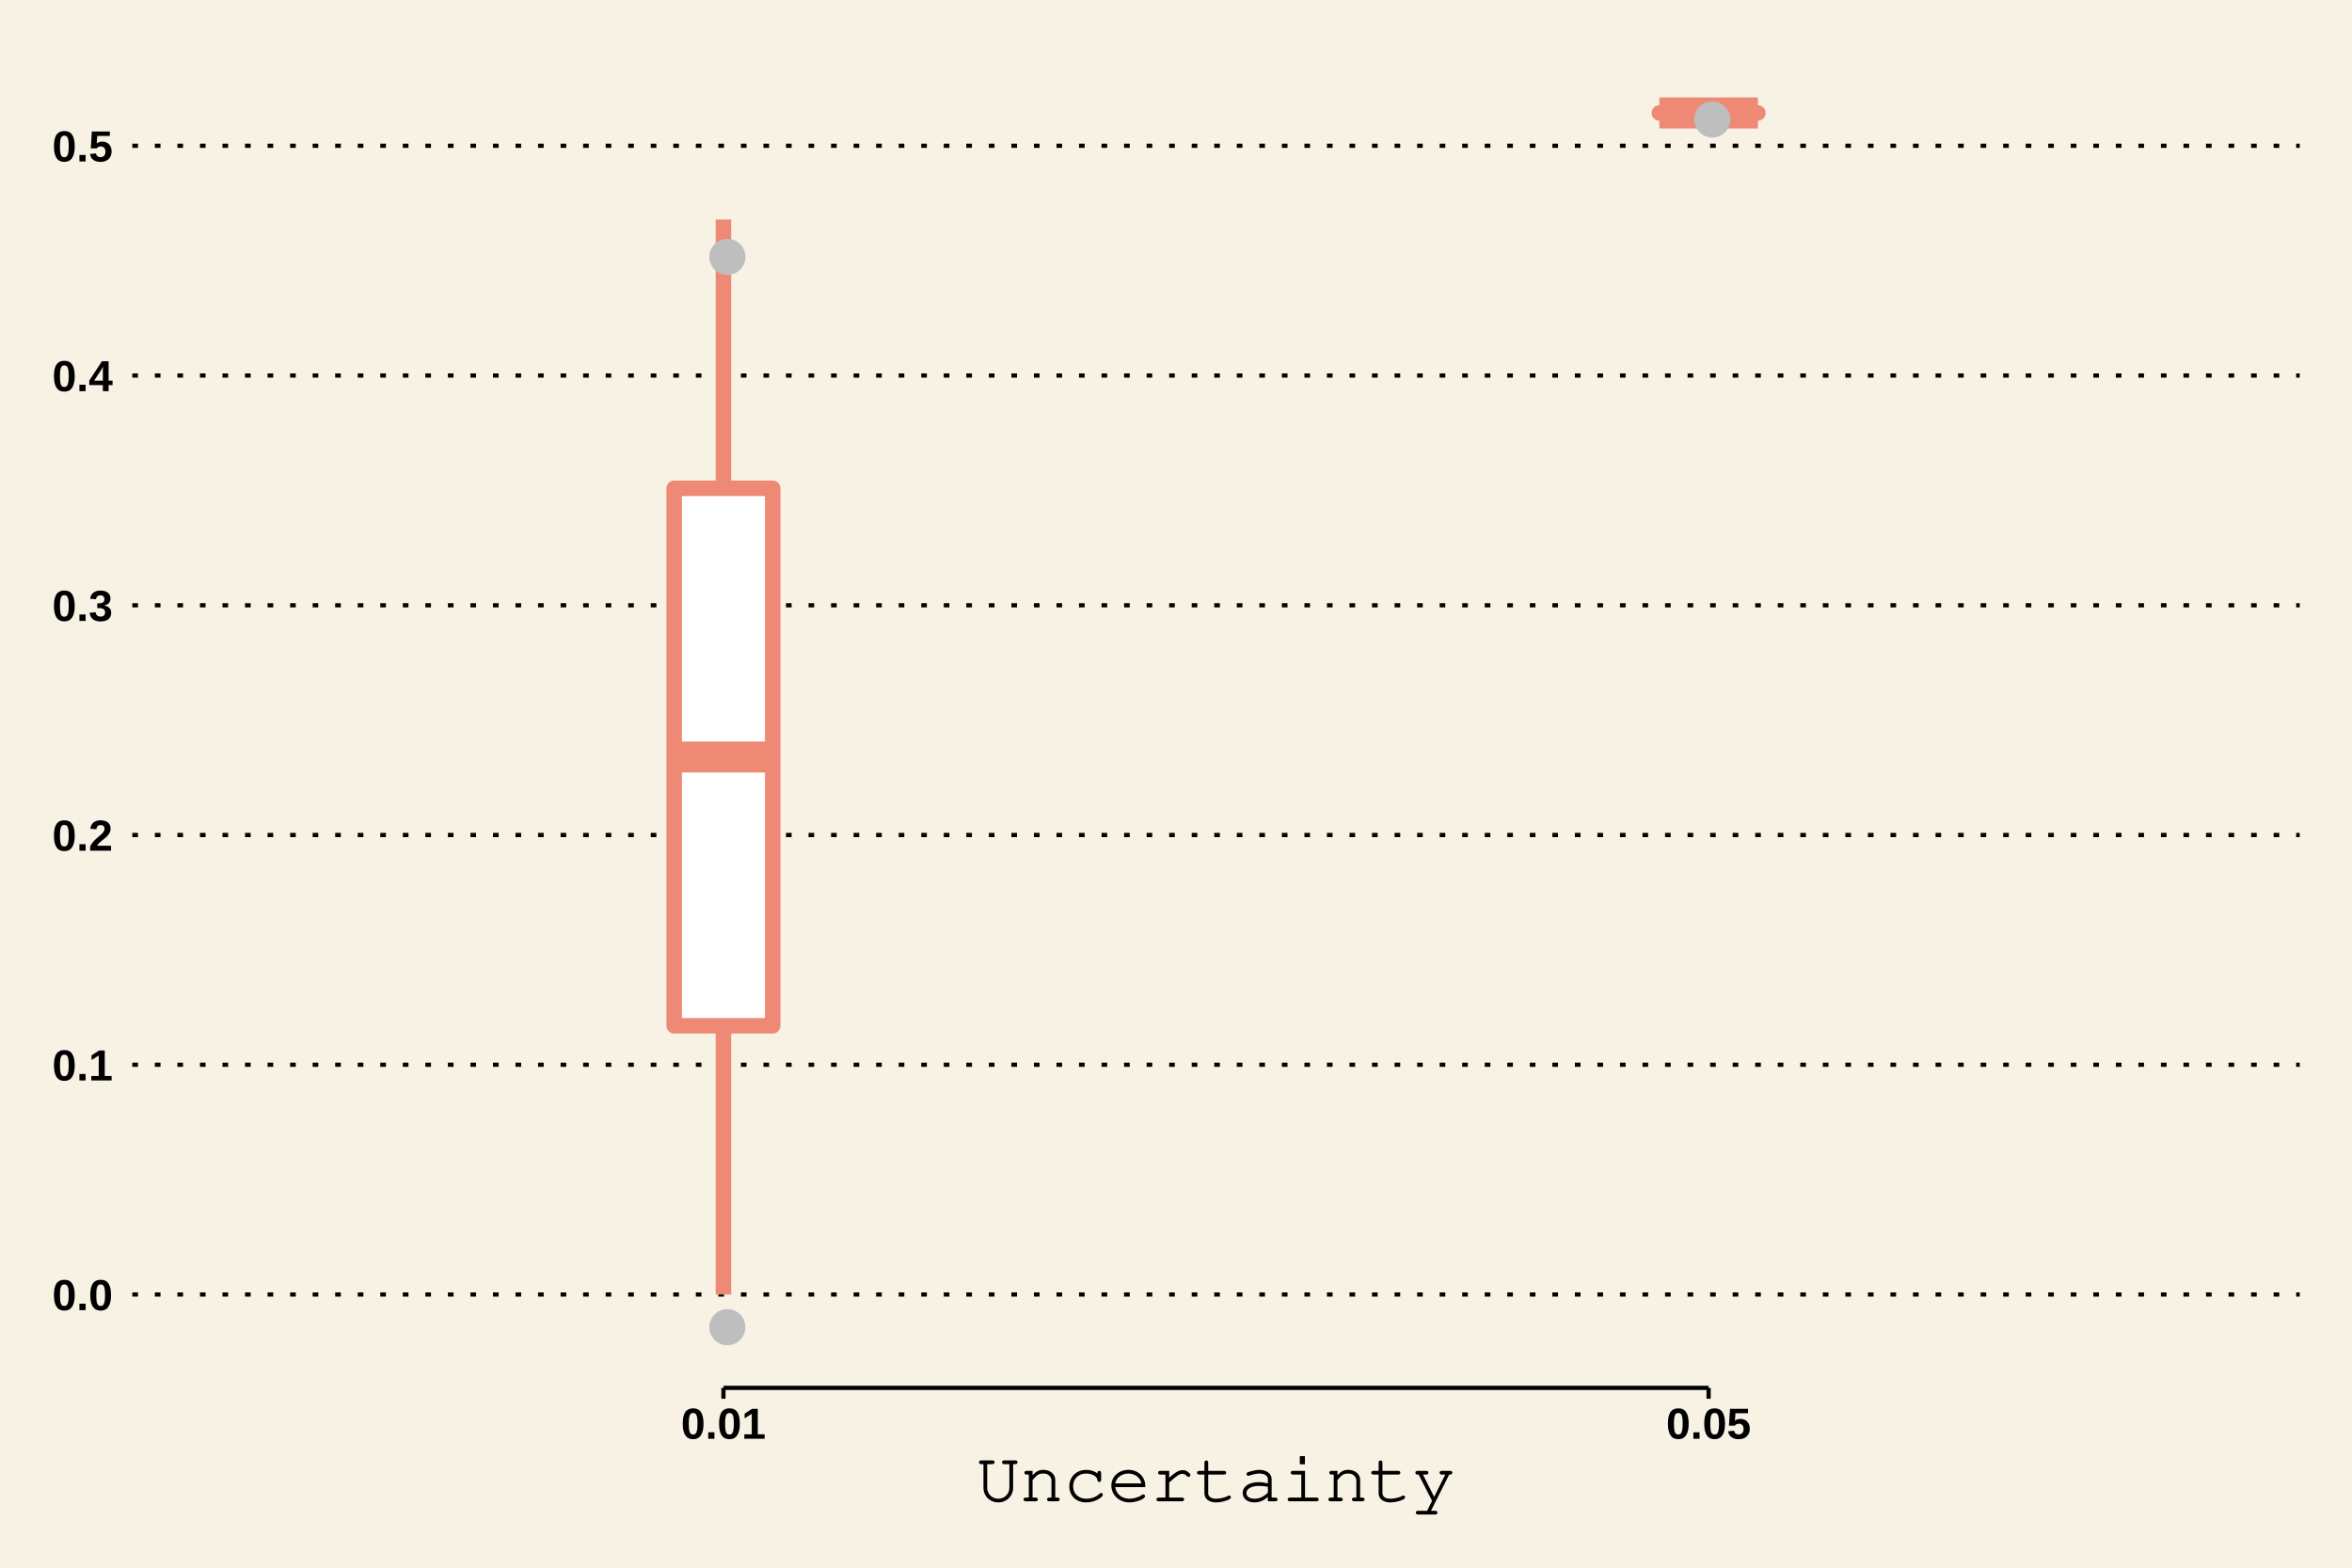
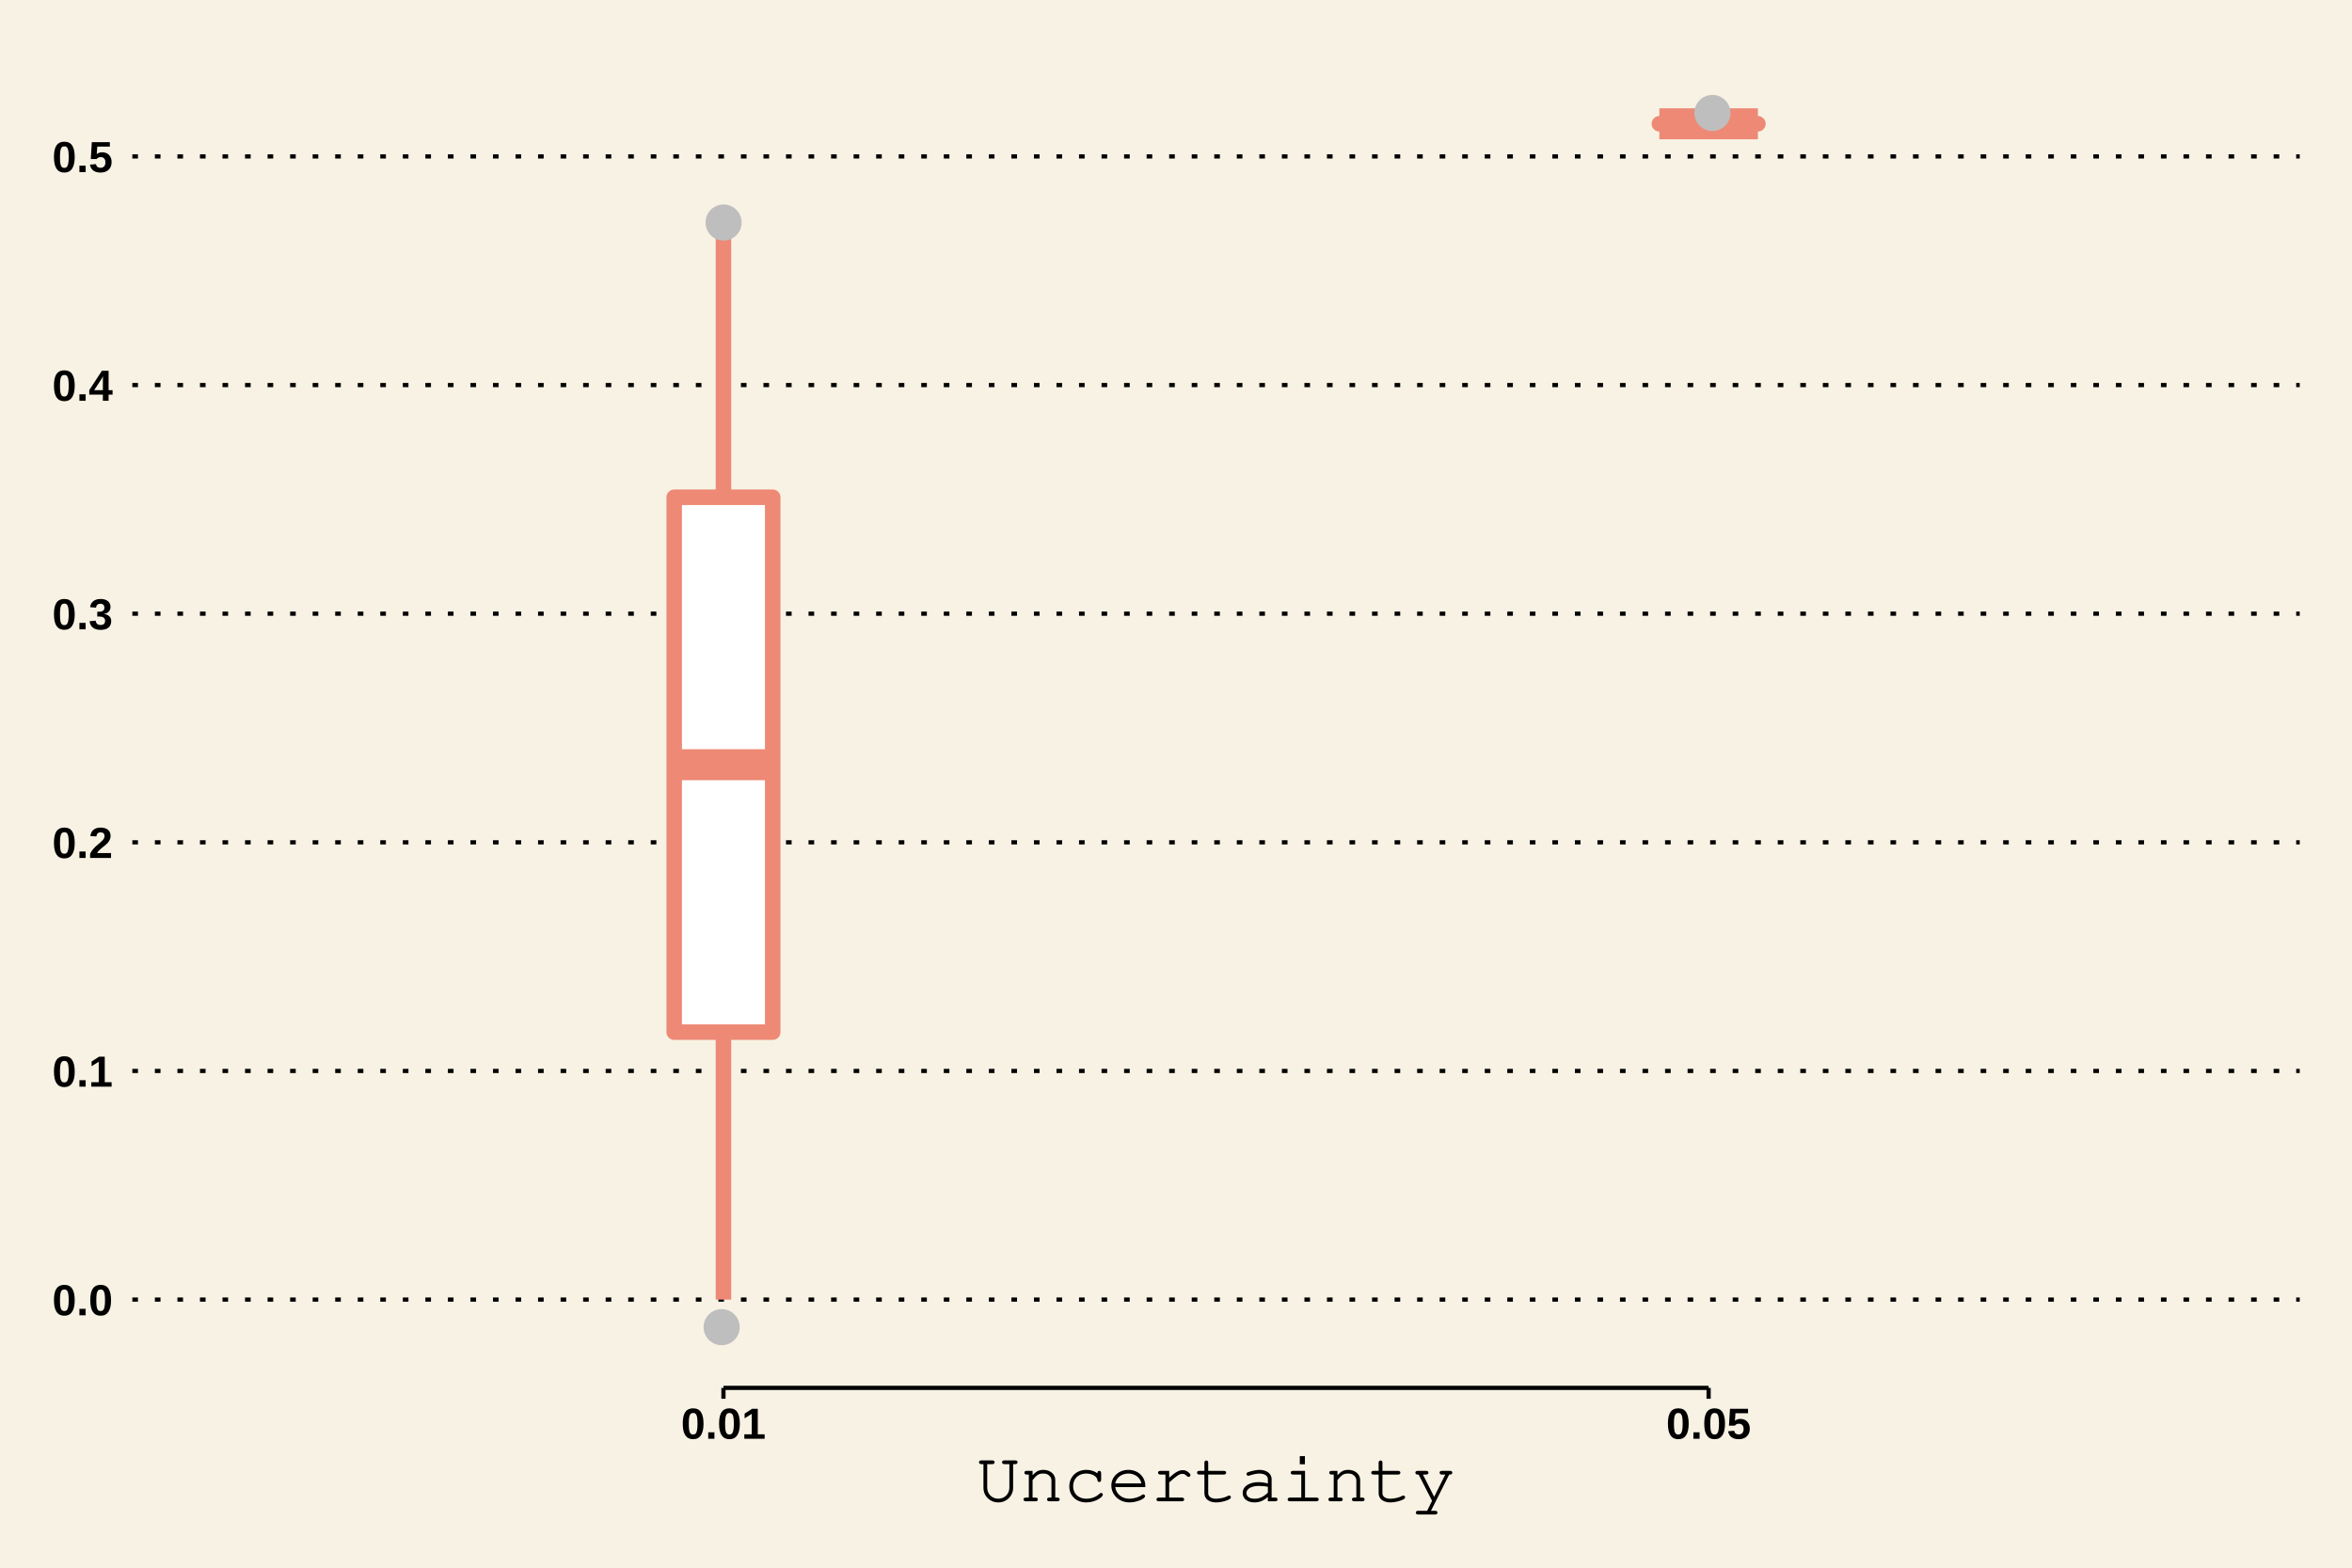
<svg xmlns="http://www.w3.org/2000/svg" class="svglite" width="648.00pt" height="432.00pt" viewBox="0 0 648.00 432.00">
  <defs>
    <style type="text/css">
    .svglite line, .svglite polyline, .svglite polygon, .svglite path, .svglite rect, .svglite circle {
      fill: none;
      stroke: #000000;
      stroke-linecap: round;
      stroke-linejoin: round;
      stroke-miterlimit: 10.00;
    }
  </style>
  </defs>
  <rect width="100%" height="100%" style="stroke: none; fill: #F8F2E4;" />
  <defs>
    <clipPath id="cpMC4wMHw2NDguMDB8MC4wMHw0MzIuMDA=">
      <rect x="0.00" y="0.00" width="648.00" height="432.00" />
    </clipPath>
  </defs>
  <g clip-path="url(#cpMC4wMHw2NDguMDB8MC4wMHw0MzIuMDA=)">
    <rect x="0.00" y="0" width="648.00" height="432.00" style="stroke-width: 1.16; stroke: none; fill: #F8F2E4;" />
  </g>
  <defs>
    <clipPath id="cpMzYuNDZ8NjMzLjYwfDE0LjQwfDM4Mi40NQ==">
      <rect x="36.46" y="14.40" width="597.14" height="368.05" />
    </clipPath>
  </defs>
  <g clip-path="url(#cpMzYuNDZ8NjMzLjYwfDE0LjQwfDM4Mi40NQ==)">
    <rect x="36.46" y="14.40" width="597.14" height="368.05" style="stroke-width: 1.16; stroke: none; fill: #F8F2E4;" />
-     <polyline points="36.46,356.72 633.60,356.72 " style="stroke-width: 1.16; stroke-dasharray: 1.55,4.66; stroke-linecap: butt;" />
-     <polyline points="36.46,293.41 633.60,293.41 " style="stroke-width: 1.16; stroke-dasharray: 1.55,4.66; stroke-linecap: butt;" />
-     <polyline points="36.46,230.10 633.60,230.10 " style="stroke-width: 1.16; stroke-dasharray: 1.55,4.66; stroke-linecap: butt;" />
-     <polyline points="36.46,166.79 633.60,166.79 " style="stroke-width: 1.16; stroke-dasharray: 1.55,4.66; stroke-linecap: butt;" />
-     <polyline points="36.46,103.48 633.60,103.48 " style="stroke-width: 1.16; stroke-dasharray: 1.55,4.66; stroke-linecap: butt;" />
-     <polyline points="36.46,40.17 633.60,40.17 " style="stroke-width: 1.16; stroke-dasharray: 1.55,4.66; stroke-linecap: butt;" />
-     <line x1="199.32" y1="134.56" x2="199.32" y2="60.50" style="stroke-width: 4.27; stroke: #ED8975; stroke-linecap: butt;" />
-     <line x1="199.32" y1="282.67" x2="199.32" y2="356.72" style="stroke-width: 4.27; stroke: #ED8975; stroke-linecap: butt;" />
-     <polygon points="185.75,134.56 185.75,282.67 212.89,282.67 212.89,134.56 185.75,134.56 " style="stroke-width: 4.27; stroke: #ED8975; fill: #FFFFFF;" />
-     <line x1="185.75" y1="208.61" x2="212.89" y2="208.61" style="stroke-width: 8.54; stroke: #ED8975; stroke-linecap: butt;" />
-     <line x1="470.74" y1="31.13" x2="470.74" y2="31.13" style="stroke-width: 4.27; stroke: #ED8975; stroke-linecap: butt;" />
-     <line x1="470.74" y1="31.13" x2="470.74" y2="31.13" style="stroke-width: 4.27; stroke: #ED8975; stroke-linecap: butt;" />
-     <polygon points="457.17,31.13 457.17,31.13 484.32,31.13 484.32,31.13 457.17,31.13 " style="stroke-width: 4.27; stroke: #ED8975; fill: #FFFFFF;" />
-     <line x1="457.17" y1="31.13" x2="484.32" y2="31.13" style="stroke-width: 8.54; stroke: #ED8975; stroke-linecap: butt;" />
-     <circle cx="200.39" cy="365.72" r="4.62" style="stroke-width: 0.71; stroke: #BEBEBE; fill: #BEBEBE;" />
-     <circle cx="200.40" cy="70.79" r="4.62" style="stroke-width: 0.71; stroke: #BEBEBE; fill: #BEBEBE;" />
-     <circle cx="471.75" cy="32.92" r="4.62" style="stroke-width: 0.71; stroke: #BEBEBE; fill: #BEBEBE;" />
+     <polyline points="36.46,358.12 633.60,358.12 " style="stroke-width: 1.16; stroke-dasharray: 1.55,4.66; stroke-linecap: butt;" />
+     <polyline points="36.46,295.12 633.60,295.12 " style="stroke-width: 1.16; stroke-dasharray: 1.55,4.66; stroke-linecap: butt;" />
+     <polyline points="36.46,232.11 633.60,232.11 " style="stroke-width: 1.16; stroke-dasharray: 1.55,4.66; stroke-linecap: butt;" />
+     <polyline points="36.46,169.11 633.60,169.11 " style="stroke-width: 1.16; stroke-dasharray: 1.55,4.66; stroke-linecap: butt;" />
+     <polyline points="36.46,106.11 633.60,106.11 " style="stroke-width: 1.16; stroke-dasharray: 1.55,4.66; stroke-linecap: butt;" />
+     <polyline points="36.46,43.11 633.60,43.11 " style="stroke-width: 1.16; stroke-dasharray: 1.55,4.66; stroke-linecap: butt;" />
+     <line x1="199.32" y1="137.03" x2="199.32" y2="63.34" style="stroke-width: 4.27; stroke: #ED8975; stroke-linecap: butt;" />
+     <line x1="199.32" y1="284.42" x2="199.32" y2="358.12" style="stroke-width: 4.27; stroke: #ED8975; stroke-linecap: butt;" />
+     <polygon points="185.75,137.03 185.75,284.42 212.89,284.42 212.89,137.03 185.75,137.03 " style="stroke-width: 4.27; stroke: #ED8975; fill: #FFFFFF;" />
+     <line x1="185.75" y1="210.73" x2="212.89" y2="210.73" style="stroke-width: 8.54; stroke: #ED8975; stroke-linecap: butt;" />
+     <line x1="470.74" y1="34.11" x2="470.74" y2="34.11" style="stroke-width: 4.27; stroke: #ED8975; stroke-linecap: butt;" />
+     <line x1="470.74" y1="34.11" x2="470.74" y2="34.11" style="stroke-width: 4.27; stroke: #ED8975; stroke-linecap: butt;" />
+     <polygon points="457.17,34.11 457.17,34.11 484.32,34.11 484.32,34.11 457.17,34.11 " style="stroke-width: 4.27; stroke: #ED8975; fill: #FFFFFF;" />
+     <line x1="457.17" y1="34.11" x2="484.32" y2="34.11" style="stroke-width: 8.54; stroke: #ED8975; stroke-linecap: butt;" />
+     <circle cx="198.82" cy="365.72" r="4.62" style="stroke-width: 0.71; stroke: #BEBEBE; fill: #BEBEBE;" />
+     <circle cx="199.35" cy="61.32" r="4.62" style="stroke-width: 0.71; stroke: #BEBEBE; fill: #BEBEBE;" />
+     <circle cx="471.79" cy="31.13" r="4.62" style="stroke-width: 0.71; stroke: #BEBEBE; fill: #BEBEBE;" />
    <rect x="36.46" y="14.40" width="597.14" height="368.05" style="stroke-width: 1.16; stroke: none;" />
  </g>
  <g clip-path="url(#cpMC4wMHw2NDguMDB8MC4wMHw0MzIuMDA=)">
-     <text x="31.08" y="361.04" text-anchor="end" style="font-size: 12.00px; font-weight: bold; font-family: Arial;" textLength="16.68px" lengthAdjust="spacingAndGlyphs">0.0</text>
-     <text x="31.08" y="297.73" text-anchor="end" style="font-size: 12.00px; font-weight: bold; font-family: Arial;" textLength="16.68px" lengthAdjust="spacingAndGlyphs">0.1</text>
-     <text x="31.08" y="234.42" text-anchor="end" style="font-size: 12.00px; font-weight: bold; font-family: Arial;" textLength="16.68px" lengthAdjust="spacingAndGlyphs">0.2</text>
-     <text x="31.08" y="171.11" text-anchor="end" style="font-size: 12.00px; font-weight: bold; font-family: Arial;" textLength="16.68px" lengthAdjust="spacingAndGlyphs">0.3</text>
-     <text x="31.08" y="107.80" text-anchor="end" style="font-size: 12.00px; font-weight: bold; font-family: Arial;" textLength="16.68px" lengthAdjust="spacingAndGlyphs">0.4</text>
-     <text x="31.08" y="44.49" text-anchor="end" style="font-size: 12.00px; font-weight: bold; font-family: Arial;" textLength="16.68px" lengthAdjust="spacingAndGlyphs">0.5</text>
+     <text x="31.08" y="362.44" text-anchor="end" style="font-size: 12.00px; font-weight: bold; font-family: Arial;" textLength="16.68px" lengthAdjust="spacingAndGlyphs">0.0</text>
+     <text x="31.08" y="299.44" text-anchor="end" style="font-size: 12.00px; font-weight: bold; font-family: Arial;" textLength="16.68px" lengthAdjust="spacingAndGlyphs">0.1</text>
+     <text x="31.08" y="236.43" text-anchor="end" style="font-size: 12.00px; font-weight: bold; font-family: Arial;" textLength="16.68px" lengthAdjust="spacingAndGlyphs">0.2</text>
+     <text x="31.08" y="173.43" text-anchor="end" style="font-size: 12.00px; font-weight: bold; font-family: Arial;" textLength="16.68px" lengthAdjust="spacingAndGlyphs">0.3</text>
+     <text x="31.08" y="110.43" text-anchor="end" style="font-size: 12.00px; font-weight: bold; font-family: Arial;" textLength="16.68px" lengthAdjust="spacingAndGlyphs">0.4</text>
+     <text x="31.08" y="47.43" text-anchor="end" style="font-size: 12.00px; font-weight: bold; font-family: Arial;" textLength="16.68px" lengthAdjust="spacingAndGlyphs">0.5</text>
    <polyline points="199.32,382.45 470.74,382.45 " style="stroke-width: 1.16; stroke-linecap: butt;" />
    <polyline points="199.32,385.44 199.32,382.45 " style="stroke-width: 1.16; stroke-linecap: butt;" />
    <polyline points="470.74,385.44 470.74,382.45 " style="stroke-width: 1.16; stroke-linecap: butt;" />
    <text x="199.32" y="396.47" text-anchor="middle" style="font-size: 12.00px; font-weight: bold; font-family: Arial;" textLength="23.36px" lengthAdjust="spacingAndGlyphs">0.01</text>
    <text x="470.74" y="396.47" text-anchor="middle" style="font-size: 12.00px; font-weight: bold; font-family: Arial;" textLength="23.36px" lengthAdjust="spacingAndGlyphs">0.05</text>
    <text x="335.03" y="413.70" text-anchor="middle" style="font-size: 20.00px; font-weight: 0; font-family: Courier;" textLength="132.03px" lengthAdjust="spacingAndGlyphs">Uncertainty</text>
  </g>
</svg>
